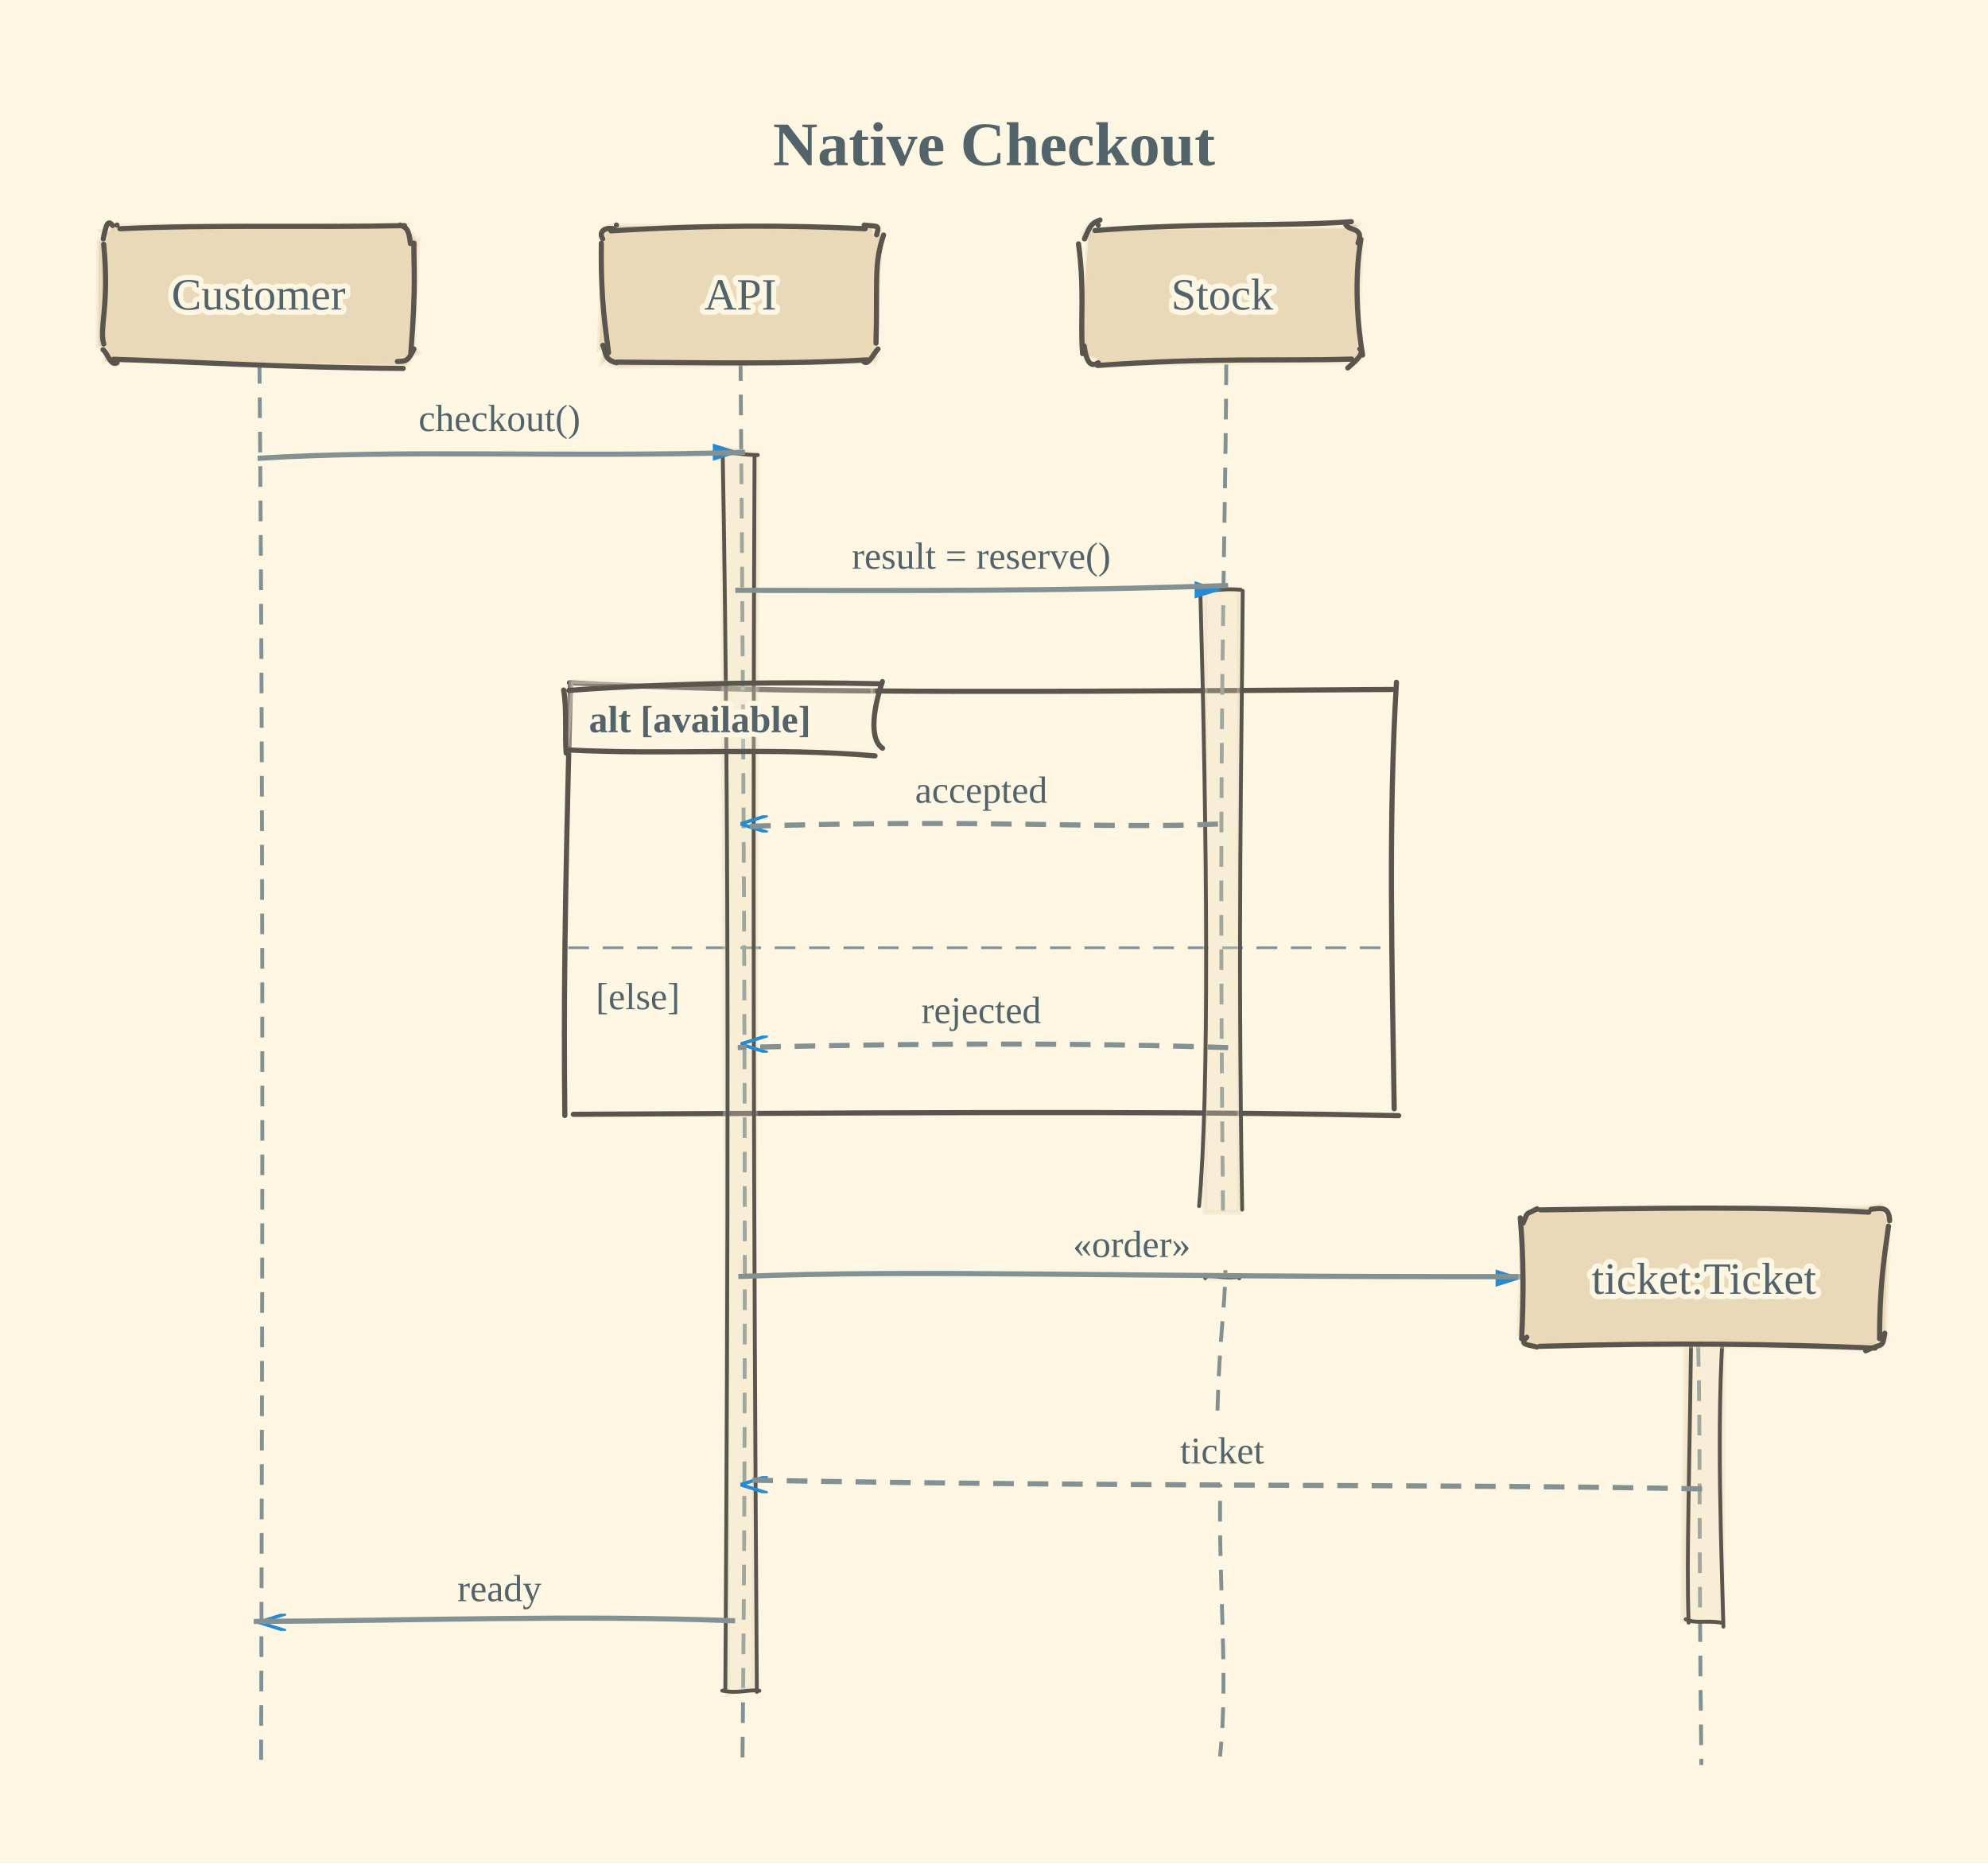
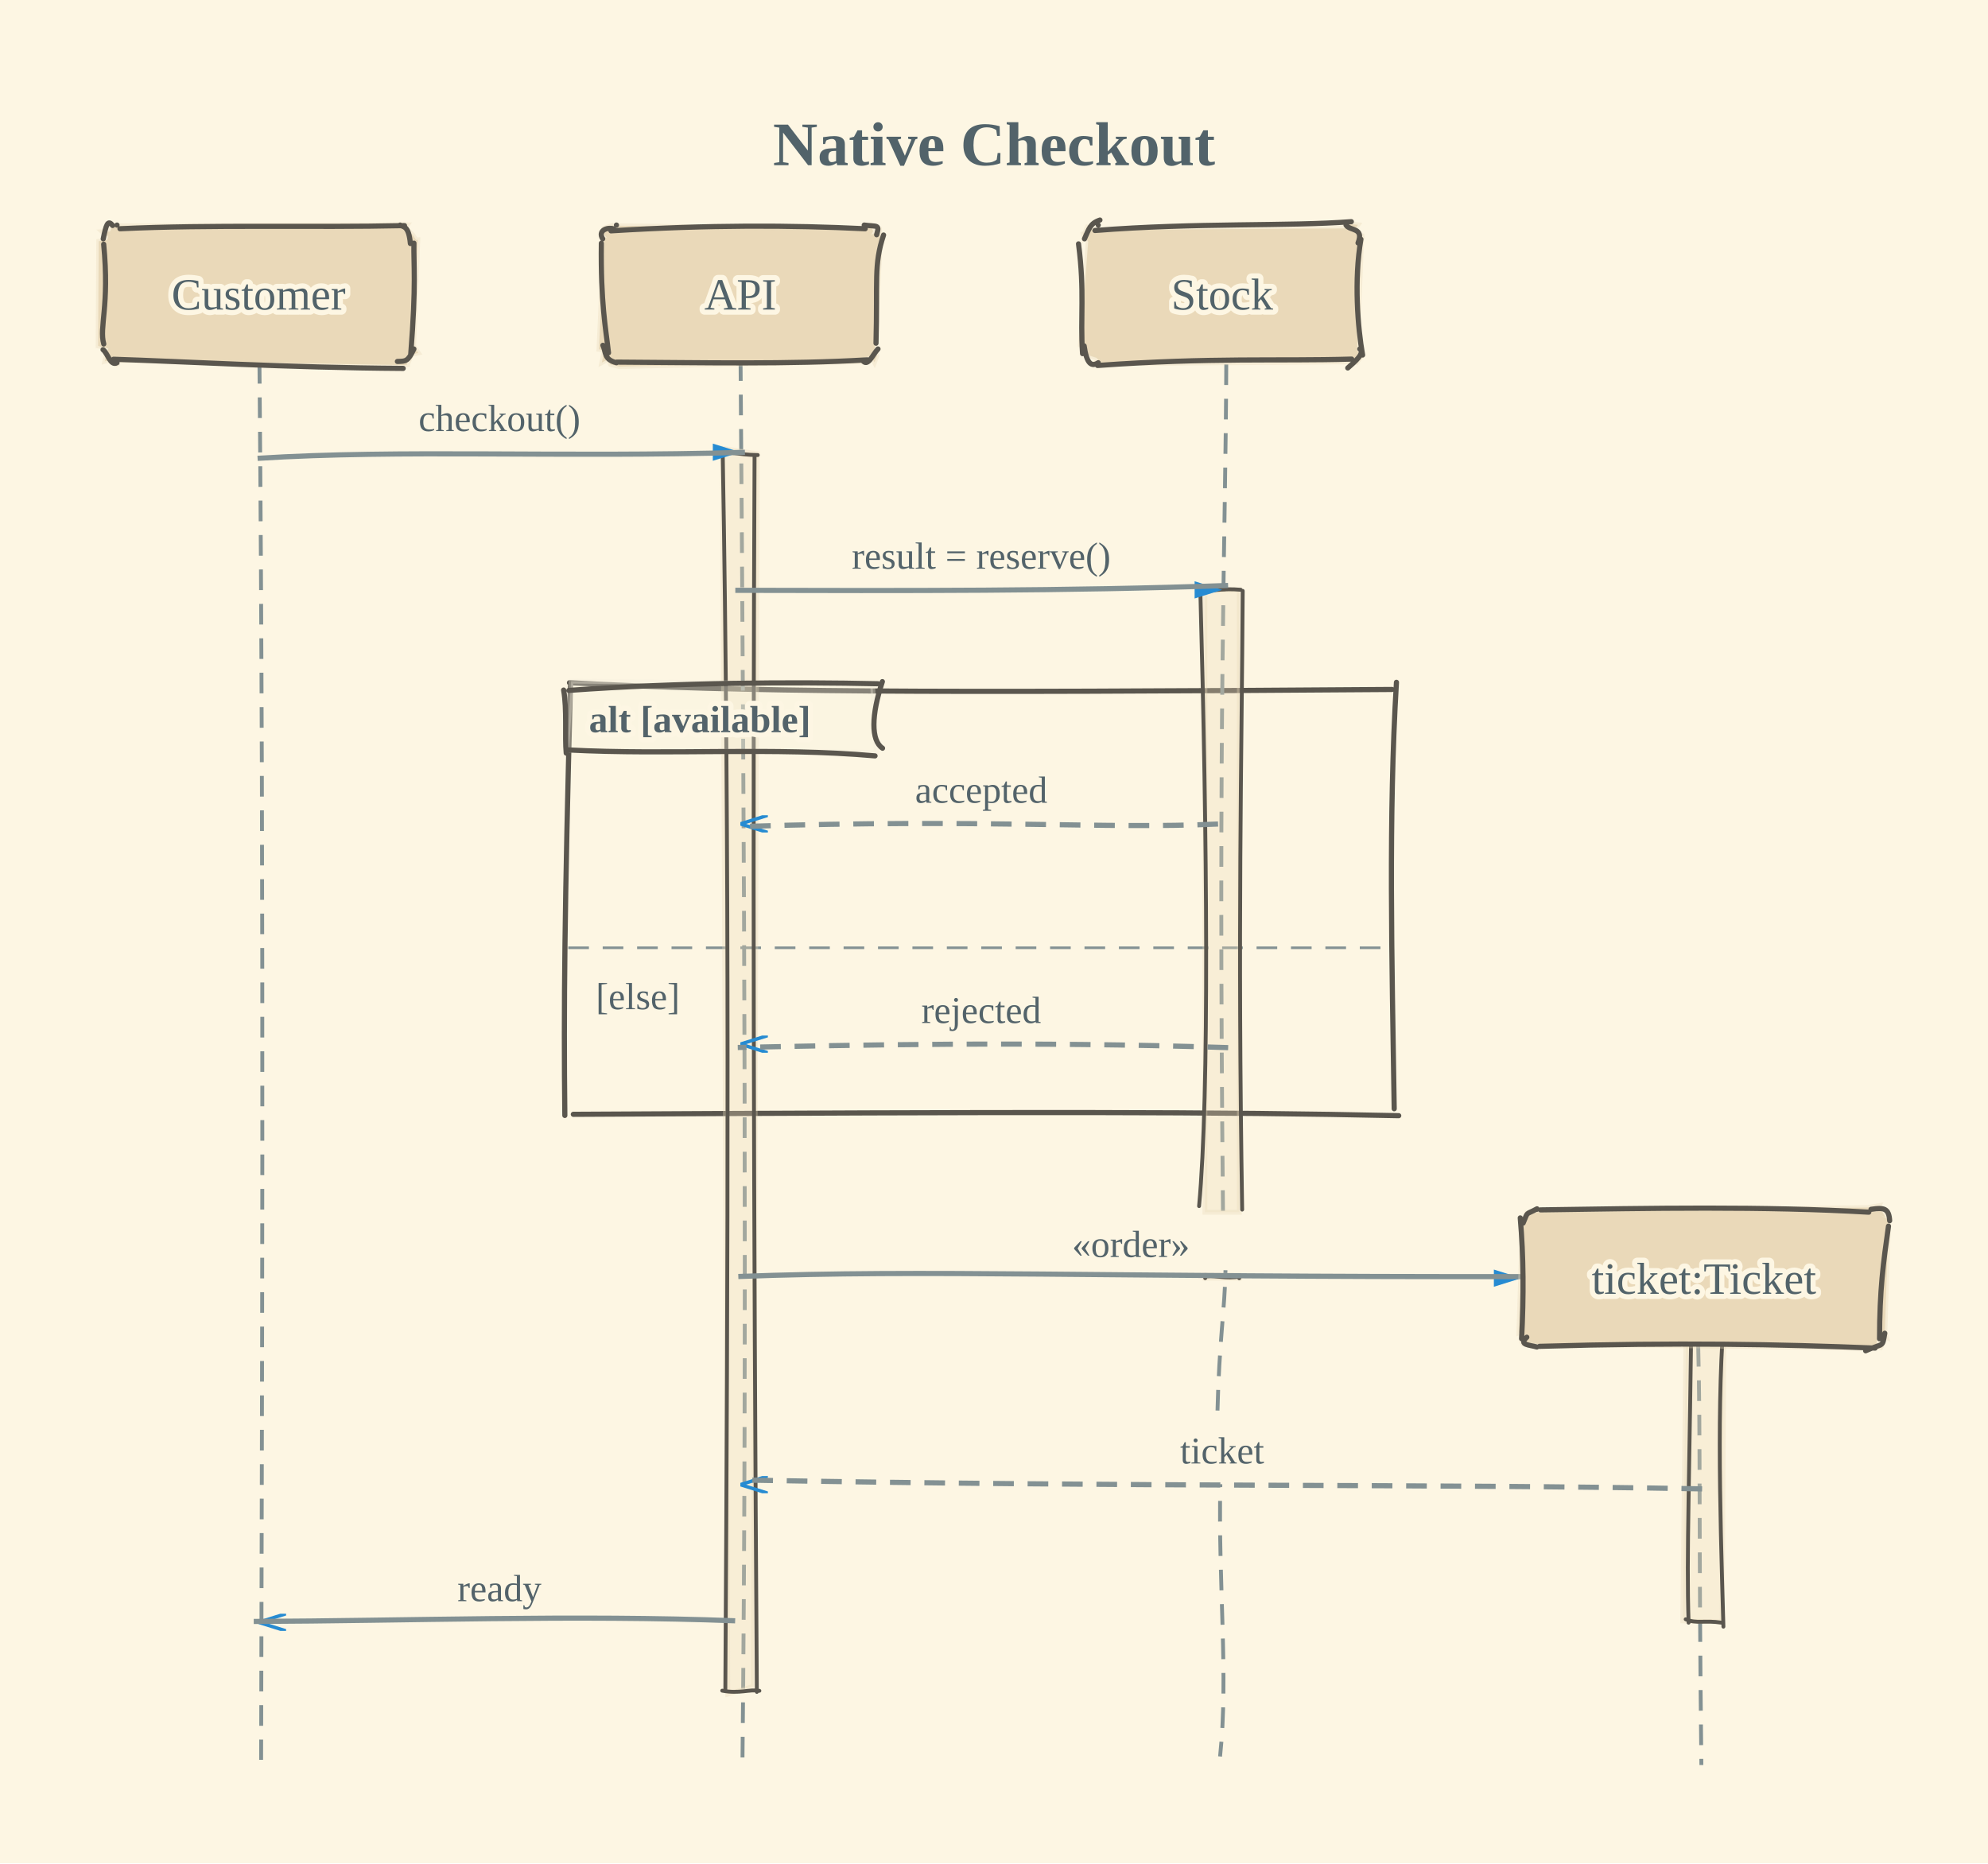
- <svg xmlns="http://www.w3.org/2000/svg" width="577.676" height="541.4" viewBox="0 0 577.676 541.4" style="--bg:#fdf6e3;--fg:#657b83;--line:#93a1a1;--accent:#268bd2;--muted:#93a1a1;--surface:#ead9b9;--border:#5a564e;--font:Caveat;background:#fdf6e3" class="am-1lyvs3s0mnt2v2">
+ <svg xmlns="http://www.w3.org/2000/svg" width="577.676" height="541.4" viewBox="0 0 577.676 541.4" style="--bg:#fdf6e3;--fg:#657b83;--line:#93a1a1;--accent:#268bd2;--muted:#93a1a1;--surface:#ead9b9;--border:#5a564e;--font:Caveat;background:#fdf6e3" class="am-0a1uph01p9p464">
  <style>
-   svg.am-1lyvs3s0mnt2v2 { font-family: var(--font, 'Caveat'), system-ui, sans-serif; }
-   svg.am-1lyvs3s0mnt2v2 {
+   svg.am-0a1uph01p9p464 { font-family: var(--font, 'Caveat'), system-ui, sans-serif; }
+   svg.am-0a1uph01p9p464 {
    /* Derived from --bg and --fg (overridable via --line, --accent, etc.) */
    --_text:          #657b83;
    --_text-sec:      #93a1a1;
    --_text-muted:    #93a1a1;
    --_text-faint:    #abb4af;
    --_line:          #93a1a1;
    --_arrow:         #268bd2;
    --_node-fill:     #ead9b9;
    --_node-stroke:   #5a564e;
    --_group-fill:    #fdf6e3;
    --_group-hdr:     #f5f0de;
    --_inner-stroke:  #ebe7d7;
    --_key-badge:     #eeead9;
  }
</style>
  <rect width="577.676" height="541.4" fill="#fdf6e3" data-backdrop="page" />
  <defs>
    <marker id="seq-arrow" markerWidth="8" markerHeight="5" refX="8" refY="2.5" orient="auto-start-reverse">
      <polygon points="0 0, 8 2.5, 0 5" fill="#268bd2" />
    </marker>
    <marker id="seq-arrow-open" markerWidth="8" markerHeight="5" refX="8" refY="2.5" orient="auto-start-reverse">
      <polyline points="0 0, 8 2.5, 0 5" fill="none" stroke="#268bd2" stroke-width="1" />
    </marker>
    <marker id="seq-arrow-cross" markerWidth="8" markerHeight="5" refX="4" refY="2.5" orient="auto">
      <path d="M1 1 L7 4 M1 4 L7 1" fill="none" stroke="#268bd2" stroke-width="1.5" />
    </marker>
    <marker id="seq-arrow-half-top" markerWidth="8" markerHeight="5" refX="8" refY="2.5" orient="auto-start-reverse">
      <polygon points="0 0, 8 2.5, 0 2.5" fill="#268bd2" />
    </marker>
    <marker id="seq-arrow-half-bottom" markerWidth="8" markerHeight="5" refX="8" refY="2.5" orient="auto-start-reverse">
      <polygon points="0 2.5, 8 2.5, 0 5" fill="#268bd2" />
    </marker>
    <marker id="seq-arrow-stick-top" markerWidth="8" markerHeight="5" refX="8" refY="2.5" orient="auto-start-reverse">
      <path d="M0 0 L8 2.5" fill="none" stroke="#268bd2" stroke-width="1.5" />
    </marker>
    <marker id="seq-arrow-stick-bottom" markerWidth="8" markerHeight="5" refX="8" refY="2.5" orient="auto-start-reverse">
      <path d="M0 5 L8 2.5" fill="none" stroke="#268bd2" stroke-width="1.5" />
    </marker>
  </defs>
  <text paint-order="stroke" stroke="#fdf6e3" stroke-width="3" stroke-linejoin="round" stroke-linecap="round" x="288.838" y="41.7" class="diagram-title" text-anchor="middle" font-size="18" font-weight="600" fill="#52636a" data-id="diagram-title" data-role="title" data-prepared-text="true" dy="6.3" textLength="142.02" lengthAdjust="spacingAndGlyphs" data-font-metrics="deterministic-fit">Native Checkout</text>
  <g class="block" data-type="alt" data-label="available" data-id="statement:3" data-role="block">
    <path d="M165.48 198.38 C217.63 201.15, 267.06 201.34, 404.49 200.34 M405.78 198.26 C403.43 237.65, 404.47 278.36, 405.13 322.17 M406.44 324.19 C353.75 323.04, 299.94 323.05, 166.6 323.79 M164.13 324.12 C163.78 293.14, 164.05 263.96, 165.76 199.34" fill="none" stroke="#5a564e" stroke-width="1.5" stroke-linecap="round" stroke-linejoin="round" data-id="statement:3:rect" data-role="block" />
    <line x1="165.133" y1="275.4" x2="405.133" y2="275.4" stroke="#839193" stroke-width="0.75" stroke-dasharray="6 4" data-relationship="block" data-direction="undirected" data-id="statement:3:divider#0" data-role="block" />
  </g>
  <line stroke-opacity="0" class="lifeline" data-actor="Buyer" x1="75.133" y1="105.4" x2="75.133" y2="511.4" stroke="#839193" stroke-width="0.75" stroke-dasharray="6 4" data-relationship="lifeline" data-direction="undirected" />
  <path d="M75.39 105.47 C76.83 265.57, 76.02 426.65, 75.88 511.36" fill="none" stroke="#839193" stroke-width="1.125" stroke-linecap="butt" stroke-linejoin="miter" stroke-miterlimit="4" stroke-dasharray="6 4" />
  <line stroke-opacity="0" class="lifeline" data-actor="API" x1="215.133" y1="105.4" x2="215.133" y2="511.4" stroke="#839193" stroke-width="0.75" stroke-dasharray="6 4" data-relationship="lifeline" data-direction="undirected" />
  <path d="M215.19 104.67 C216.32 248.01, 217.01 390.61, 215.75 511.63" fill="none" stroke="#839193" stroke-width="1.125" stroke-linecap="butt" stroke-linejoin="miter" stroke-miterlimit="4" stroke-dasharray="6 4" />
  <g class="lifeline" data-actor="Stock">
    <line stroke-opacity="0" x1="355.133" y1="105.4" x2="355.133" y2="352.25" stroke="#839193" stroke-width="0.75" stroke-dasharray="6 4" stroke-dashoffset="0" data-relationship="lifeline" data-direction="undirected" />
    <path d="M356.33 105.87 C356.15 157.02, 353.91 205.94, 355.39 353.08" fill="none" stroke="#839193" stroke-width="1.125" stroke-linecap="butt" stroke-linejoin="miter" stroke-miterlimit="4" stroke-dasharray="6 4" stroke-dashoffset="0" />
    <line stroke-opacity="0" x1="355.133" y1="370.55" x2="355.133" y2="412.25" stroke="#839193" stroke-width="0.75" stroke-dasharray="6 4" stroke-dashoffset="5.15" data-relationship="lifeline" data-direction="undirected" />
    <path d="M356.1 369.09 C355.92 380.64, 354.28 389.15, 353.75 410.85" fill="none" stroke="#839193" stroke-width="1.125" stroke-linecap="butt" stroke-linejoin="miter" stroke-miterlimit="4" stroke-dasharray="6 4" stroke-dashoffset="5.15" />
    <line stroke-opacity="0" x1="355.133" y1="430.55" x2="355.133" y2="511.4" stroke="#839193" stroke-width="0.75" stroke-dasharray="6 4" stroke-dashoffset="5.15" data-relationship="lifeline" data-direction="undirected" />
    <path d="M354.61 431.27 C353.96 460.09, 357.02 487.06, 354.53 510.38" fill="none" stroke="#839193" stroke-width="1.125" stroke-linecap="butt" stroke-linejoin="miter" stroke-miterlimit="4" stroke-dasharray="6 4" stroke-dashoffset="5.15" />
  </g>
  <line stroke-opacity="0" class="lifeline" data-actor="ticket:Ticket" x1="495.133" y1="391.4" x2="495.133" y2="511.4" stroke="#839193" stroke-width="0.75" stroke-dasharray="6 4" data-relationship="lifeline" data-direction="undirected" />
  <path d="M493.47 391.09 C494.15 417.33, 493.59 445.66, 494.39 512.87" fill="none" stroke="#839193" stroke-width="1.125" stroke-linecap="butt" stroke-linejoin="miter" stroke-miterlimit="4" stroke-dasharray="6 4" />
  <g class="activation" data-actor="Stock" data-id="activation:Stock#0" data-role="activation">
    <path d="M 350.133 171.4 h 10 V 352.25 h -10 Z M 350.133 370.55 h 10 V 371.4 h -10 Z" fill="#ead9b9" fill-opacity="0.3" stroke="#ead9b9" stroke-width="1.4" stroke-opacity="0.34" data-id="part:[&quot;activation:Stock#0&quot;,&quot;fill&quot;]" data-role="activation" />
    <path d="M348.8 171.89 C350.77 243.55, 351.45 317.75, 348.43 350.46 M361.11 171.7 C360.82 220.49, 359.62 269.62, 360.95 351.48 M350.48 171.53 C353 171.76, 355.23 170.9, 360.52 171.37 M350.17 370.48 C350.13 370.81, 350.19 371.14, 350.21 371.4 M360.16 370.54 C360.19 370.83, 360.07 371.01, 360.1 371.42 M350.87 370.86 C353.12 370.57, 356.12 371.64, 360.39 370.91" fill="none" stroke="#5a564e" stroke-width="1.125" stroke-linecap="round" stroke-linejoin="round" data-id="part:[&quot;activation:Stock#0&quot;,&quot;border&quot;]" data-role="activation" />
  </g>
  <path d="M490.098,371.725 L500.995,372.701 L500.445,471.315 L488.978,470.984 Z" fill="#ead9b9" fill-opacity="0.3" stroke="none" data-id="activation:ticket:Ticket#0" data-role="activation" />
  <path d="M490.098,371.725 L500.995,372.701 L500.445,471.315 L488.978,470.984 Z" fill="none" stroke="#ead9b9" stroke-width="1.4" stroke-opacity="0.34" />
  <path d="M489.87 371 C493.01 370.67, 496.36 372.1, 500.39 370.73 M501.91 372.12 C498.63 401.86, 499.74 435.91, 500.79 472.66 M500.27 471.51 C495.32 470.73, 492.96 471.9, 489.84 470.52 M490.67 471.5 C490.01 451.29, 491 430.35, 491.61 370.85" fill="none" stroke="#5a564e" stroke-width="1.125" stroke-linecap="round" stroke-linejoin="round" />
  <path d="M209.942,130.288 L220.068,131.859 L218.909,489.979 L211.484,492.264 Z" fill="#ead9b9" fill-opacity="0.3" stroke="none" data-id="activation:API#0" data-role="activation" />
  <path d="M209.942,130.288 L220.068,131.859 L218.909,489.979 L211.484,492.264 Z" fill="none" stroke="#ead9b9" stroke-width="1.4" stroke-opacity="0.34" />
  <path d="M209.5 132.27 C212.14 130.74, 213.96 132.21, 220.19 132.23 M219.26 132.41 C218.76 240, 218.94 346.27, 219.93 491.62 M220.66 491.3 C217.73 490.78, 214.9 492.22, 209.87 491.26 M210.77 490.98 C211.5 368.95, 212.03 244.92, 210.01 131.85" fill="none" stroke="#5a564e" stroke-width="1.125" stroke-linecap="round" stroke-linejoin="round" />
  <g class="sequence-block-header-overlay" pointer-events="none" aria-hidden="true" data-id="statement:3:header-overlay" data-role="block">
    <path d="M165.953,197.929 L253.561,198.872 L254.619,218.623 L164.66,217.98 Z" fill="#f5f0de" fill-opacity="0.3" stroke="none" data-id="statement:3:tab" data-role="block" />
    <path d="M165.953,197.929 L253.561,198.872 L254.619,218.623 L164.66,217.98 Z" fill="none" stroke="#f5f0de" stroke-width="1.4" stroke-opacity="0.34" />
    <path d="M165.31 200.61 C197.39 198.29, 230.37 198.13, 255.15 198.68 M256.4 198.06 C253.19 207.74, 253.04 215.16, 256.45 217.41 M254.27 219.64 C224.74 217.02, 194.61 219.46, 165.07 217.91 M164.53 218.83 C164.08 214.03, 164.79 206.19, 163.78 200.51" fill="none" stroke="#5a564e" stroke-width="1.5" stroke-linecap="round" stroke-linejoin="round" />
    <text paint-order="stroke" stroke="#fdf6e3" stroke-width="3" stroke-linejoin="round" stroke-linecap="round" x="171.133" y="208.9" text-anchor="start" font-size="11" font-weight="600" fill="#53636a" data-prepared-text="true" dy="3.85" textLength="69.63" lengthAdjust="spacingAndGlyphs" data-font-metrics="deterministic-fit">alt [available]</text>
  </g>
  <g class="sequence-block-divider-labels" pointer-events="none" data-id="statement:3:divider-labels" data-role="block">
    <text paint-order="stroke" stroke="#fdf6e3" stroke-width="3" stroke-linejoin="round" stroke-linecap="round" x="173.133" y="289.4" text-anchor="start" font-size="11" font-weight="400" fill="#53636a" data-prepared-text="true" dy="3.85" textLength="27.786" lengthAdjust="spacingAndGlyphs" data-font-metrics="deterministic-fit">[else]</text>
  </g>
  <g class="message" data-label="checkout()" data-line-style="solid" data-start-head="none" data-end-head="filled" data-central-start="false" data-central-end="false" data-self="false" data-id="statement:1" data-role="message">
    <line stroke-opacity="0" x1="75.133" y1="131.4" x2="215.133" y2="131.4" stroke="#839193" stroke-width="1" marker-end="url(#seq-arrow)" data-relationship="sequence-message" data-direction="forward" data-id="statement:1:line" data-role="message" data-from="Buyer" data-to="API" role="graphics-symbol" aria-roledescription="relation" aria-label="Buyer to API: checkout()" />
    <path d="M74.85 133.18 C116.78 130.54, 162.78 132.98, 216.46 131.43" fill="none" stroke="#839193" stroke-width="1.5" stroke-linecap="butt" stroke-linejoin="miter" stroke-miterlimit="4" />
    <text paint-order="stroke" stroke="#fdf6e3" stroke-width="3" stroke-linejoin="round" stroke-linecap="round" x="145.133" y="121.4" text-anchor="middle" font-size="11" font-weight="400" fill="#53636a" data-prepared-text="true" dy="3.85" textLength="51.546" lengthAdjust="spacingAndGlyphs" data-font-metrics="deterministic-fit">checkout()</text>
  </g>
  <g class="message" data-label="result = reserve()" data-line-style="solid" data-start-head="none" data-end-head="filled" data-central-start="false" data-central-end="false" data-self="false" data-id="statement:2" data-role="message">
    <line stroke-opacity="0" x1="215.133" y1="171.4" x2="355.133" y2="171.4" stroke="#839193" stroke-width="1" marker-end="url(#seq-arrow)" data-relationship="sequence-message" data-direction="forward" data-id="statement:2:line" data-role="message" data-from="API" data-to="Stock" role="graphics-symbol" aria-roledescription="relation" aria-label="API to Stock: result = reserve()" />
    <path d="M213.67 171.53 C262.78 171.64, 309.85 171.79, 356.86 170.12" fill="none" stroke="#839193" stroke-width="1.5" stroke-linecap="butt" stroke-linejoin="miter" stroke-miterlimit="4" />
    <text paint-order="stroke" stroke="#fdf6e3" stroke-width="3" stroke-linejoin="round" stroke-linecap="round" x="285.133" y="161.4" text-anchor="middle" font-size="11" font-weight="400" fill="#53636a" data-prepared-text="true" dy="3.85" textLength="83.622" lengthAdjust="spacingAndGlyphs" data-font-metrics="deterministic-fit">result = reserve()</text>
  </g>
  <g class="message" data-label="accepted" data-line-style="dashed" data-start-head="none" data-end-head="open" data-central-start="false" data-central-end="false" data-self="false" data-parent-id="statement:3" data-id="statement:4" data-role="message">
    <line stroke-opacity="0" x1="355.133" y1="239.4" x2="215.133" y2="239.4" stroke="#839193" stroke-width="1" stroke-dasharray="6 4" marker-end="url(#seq-arrow-open)" data-relationship="sequence-message" data-direction="forward" data-id="statement:4:line" data-role="message" data-from="Stock" data-to="API" role="graphics-symbol" aria-roledescription="relation" aria-label="Stock to API: accepted" />
    <path d="M353.94 239.44 C320.82 240.97, 286.71 237.88, 216.17 240.15" fill="none" stroke="#839193" stroke-width="1.5" stroke-linecap="butt" stroke-linejoin="miter" stroke-miterlimit="4" stroke-dasharray="6 4" />
    <text paint-order="stroke" stroke="#fdf6e3" stroke-width="3" stroke-linejoin="round" stroke-linecap="round" x="285.133" y="229.4" text-anchor="middle" font-size="11" font-weight="400" fill="#53636a" data-prepared-text="true" dy="3.85" textLength="45.606" lengthAdjust="spacingAndGlyphs" data-font-metrics="deterministic-fit">accepted</text>
  </g>
  <g class="message" data-label="rejected" data-line-style="dashed" data-start-head="none" data-end-head="open" data-central-start="false" data-central-end="false" data-self="false" data-parent-id="statement:3" data-id="statement:5" data-role="message">
    <line stroke-opacity="0" x1="355.133" y1="303.4" x2="215.133" y2="303.4" stroke="#839193" stroke-width="1" stroke-dasharray="6 4" marker-end="url(#seq-arrow-open)" data-relationship="sequence-message" data-direction="forward" data-id="statement:5:line" data-role="message" data-from="Stock" data-to="API" role="graphics-symbol" aria-roledescription="relation" aria-label="Stock to API: rejected" />
    <path d="M356.88 304.41 C299.17 302.51, 247.01 303.7, 214.38 304.37" fill="none" stroke="#839193" stroke-width="1.5" stroke-linecap="butt" stroke-linejoin="miter" stroke-miterlimit="4" stroke-dasharray="6 4" />
    <text paint-order="stroke" stroke="#fdf6e3" stroke-width="3" stroke-linejoin="round" stroke-linecap="round" x="285.133" y="293.4" text-anchor="middle" font-size="11" font-weight="400" fill="#53636a" data-prepared-text="true" dy="3.85" textLength="40.854" lengthAdjust="spacingAndGlyphs" data-font-metrics="deterministic-fit">rejected</text>
  </g>
  <g class="message" data-label="«order»" data-line-style="solid" data-start-head="none" data-end-head="filled" data-central-start="false" data-central-end="false" data-self="false" data-id="statement:6" data-role="message">
-     <line stroke-opacity="0" x1="215.133" y1="371.4" x2="442.59" y2="371.4" stroke="#839193" stroke-width="1" marker-end="url(#seq-arrow)" data-relationship="sequence-message" data-direction="forward" data-id="statement:6:line" data-role="message" data-from="API" data-to="ticket:Ticket" role="graphics-symbol" aria-roledescription="relation" aria-label="API to ticket:Ticket: «order»" />
-     <path d="M214.54 370.92 C269 368.84, 319.64 371.11, 442.83 370.96" fill="none" stroke="#839193" stroke-width="1.5" stroke-linecap="butt" stroke-linejoin="miter" stroke-miterlimit="4" />
-     <text paint-order="stroke" stroke="#fdf6e3" stroke-width="3" stroke-linejoin="round" stroke-linecap="round" x="328.861" y="361.4" text-anchor="middle" font-size="11" font-weight="400" fill="#53636a" data-prepared-text="true">
-       <tspan x="328.861" y="365.25" text-anchor="middle" data-text-fragment="true">«order»</tspan>
+     <line stroke-opacity="0" x1="215.133" y1="371.4" x2="442.09" y2="371.4" stroke="#839193" stroke-width="1" marker-end="url(#seq-arrow)" data-relationship="sequence-message" data-direction="forward" data-id="statement:6:line" data-role="message" data-from="API" data-to="ticket:Ticket" role="graphics-symbol" aria-roledescription="relation" aria-label="API to ticket:Ticket: «order»" />
+     <path d="M214.54 370.92 C268.88 368.84, 319.41 371.11, 442.33 370.95" fill="none" stroke="#839193" stroke-width="1.5" stroke-linecap="butt" stroke-linejoin="miter" stroke-miterlimit="4" />
+     <text paint-order="stroke" stroke="#fdf6e3" stroke-width="3" stroke-linejoin="round" stroke-linecap="round" x="328.611" y="361.4" text-anchor="middle" font-size="11" font-weight="400" fill="#53636a" data-prepared-text="true">
+       <tspan x="328.611" y="365.25" text-anchor="middle" data-text-fragment="true">«order»</tspan>
    </text>
  </g>
  <g class="message" data-label="ticket" data-line-style="dashed" data-start-head="none" data-end-head="open" data-central-start="false" data-central-end="false" data-self="false" data-id="statement:6:reply" data-role="message">
    <line stroke-opacity="0" x1="495.133" y1="431.4" x2="215.133" y2="431.4" stroke="#839193" stroke-width="1" stroke-dasharray="6 4" marker-end="url(#seq-arrow-open)" data-relationship="sequence-message" data-direction="forward" data-id="statement:6:reply:line" data-role="message" data-from="ticket:Ticket" data-to="API" role="graphics-symbol" aria-roledescription="relation" aria-label="ticket:Ticket to API: ticket" />
    <path d="M494.6 432.63 C413.3 431.12, 332.25 432.18, 215.02 430.04" fill="none" stroke="#839193" stroke-width="1.5" stroke-linecap="butt" stroke-linejoin="miter" stroke-miterlimit="4" stroke-dasharray="6 4" />
    <text paint-order="stroke" stroke="#fdf6e3" stroke-width="3" stroke-linejoin="round" stroke-linecap="round" x="355.133" y="421.4" text-anchor="middle" font-size="11" font-weight="400" fill="#53636a" data-prepared-text="true" dy="3.85" textLength="26.598" lengthAdjust="spacingAndGlyphs" data-font-metrics="deterministic-fit">ticket</text>
  </g>
  <g class="message" data-label="ready" data-line-style="solid" data-start-head="none" data-end-head="open" data-central-start="false" data-central-end="false" data-self="false" data-id="statement:7" data-role="message">
    <line stroke-opacity="0" x1="215.133" y1="471.4" x2="75.133" y2="471.4" stroke="#839193" stroke-width="1" marker-end="url(#seq-arrow-open)" data-relationship="sequence-message" data-direction="forward" data-id="statement:7:line" data-role="message" data-from="API" data-to="Buyer" role="graphics-symbol" aria-roledescription="relation" aria-label="API to Buyer: ready" />
    <path d="M213.62 470.96 C167.88 469.19, 117.3 470.99, 73.73 471.15" fill="none" stroke="#839193" stroke-width="1.5" stroke-linecap="butt" stroke-linejoin="miter" stroke-miterlimit="4" />
    <text paint-order="stroke" stroke="#fdf6e3" stroke-width="3" stroke-linejoin="round" stroke-linecap="round" x="145.133" y="461.4" text-anchor="middle" font-size="11" font-weight="400" fill="#53636a" data-prepared-text="true" dy="3.85" textLength="30.162" lengthAdjust="spacingAndGlyphs" data-font-metrics="deterministic-fit">ready</text>
  </g>
  <g class="actor" data-id="Buyer" data-label="Customer" data-type="participant" data-role="actor">
    <path d="M28.684,70.113 L31.226,69.63 L31.365,68.747 L29.766,67.353 L31.969,67.284 L32.778,65.528 L32.995,65.611 L116.153,65.324 L118.335,65.331 L117.385,66.607 L117.739,66.075 L119.953,68.293 L120.903,69.707 L121.416,69.68 L120.203,100.604 L121.56,102.551 L119.664,102.96 L118.684,105.157 L118.087,104.898 L118.339,105.938 L117.612,106.075 L33.513,104.733 L34.325,106.369 L32.951,104.364 L30.44,104.995 L30.957,102.499 L31.494,101.249 L28.511,100.526 Z" fill="#ead9b9" fill-opacity="1" stroke="none" data-id="actor:Buyer:box" data-role="actor" />
    <path d="M28.684,70.113 L31.226,69.63 L31.365,68.747 L29.766,67.353 L31.969,67.284 L32.778,65.528 L32.995,65.611 L116.153,65.324 L118.335,65.331 L117.385,66.607 L117.739,66.075 L119.953,68.293 L120.903,69.707 L121.416,69.68 L120.203,100.604 L121.56,102.551 L119.664,102.96 L118.684,105.157 L118.087,104.898 L118.339,105.938 L117.612,106.075 L33.513,104.733 L34.325,106.369 L32.951,104.364 L30.44,104.995 L30.957,102.499 L31.494,101.249 L28.511,100.526 Z" fill="none" stroke="#ead9b9" stroke-width="1.4" stroke-opacity="0.34" />
    <path d="M34.87 66.47 C61.51 65.21, 90.62 66.16, 117.54 65.56 M116.27 65.4 C117.2 66.04, 118.75 65.44, 119.25 70.76 M120.28 70.65 C120.15 77, 121.01 81.98, 119.35 102.96 M120.27 101.4 C118.52 105.08, 117.95 104.96, 115.48 105.03 M117.16 107.05 C83.46 106.85, 52.08 104.96, 32.98 104.39 M34 105.4 C32.1 106.5, 31.33 102.66, 29.94 101.61 M30.15 99.95 C28.77 95.04, 31.87 89.08, 30.13 70.97 M30 69.4 C30.8 65.44, 31.31 63.64, 32.72 65.52 M34 65.4 C34 65.4, 34 65.4, 34 65.4" fill="none" stroke="#5a564e" stroke-width="1.5" stroke-linecap="round" stroke-linejoin="round" />
    <text paint-order="stroke" stroke="#fdf6e3" stroke-width="3" stroke-linejoin="round" stroke-linecap="round" x="75.133" y="85.4" text-anchor="middle" font-size="13" font-weight="500" fill="#52636a" data-prepared-text="true" dy="4.55" textLength="58.266" lengthAdjust="spacingAndGlyphs" data-font-metrics="deterministic-fit">Customer</text>
  </g>
  <g class="actor" data-id="API" data-label="API" data-type="participant" data-role="actor">
    <path d="M175.558,68.815 L176.442,69.252 L175.041,67.523 L175.421,66.374 L178.36,65.377 L176.974,66.32 L179.065,65.564 L250.419,66.663 L251.347,65.891 L252.866,65.504 L253.743,67.181 L253.144,68.204 L255.609,67.045 L255.836,68.974 L254.177,101.545 L254.757,103.166 L254.813,103.401 L254.116,105.275 L253.15,103.448 L251.069,103.909 L250.586,105.057 L179.917,106.509 L177.386,105.871 L176.733,104.386 L174.876,105.359 L175.433,102.723 L176.327,101.844 L174.034,101.512 Z" fill="#ead9b9" fill-opacity="1" stroke="none" data-id="actor:API:box" data-role="actor" />
    <path d="M175.558,68.815 L176.442,69.252 L175.041,67.523 L175.421,66.374 L178.36,65.377 L176.974,66.32 L179.065,65.564 L250.419,66.663 L251.347,65.891 L252.866,65.504 L253.743,67.181 L253.144,68.204 L255.609,67.045 L255.836,68.974 L254.177,101.545 L254.757,103.166 L254.813,103.401 L254.116,105.275 L253.15,103.448 L251.069,103.909 L250.586,105.057 L179.917,106.509 L177.386,105.871 L176.733,104.386 L174.876,105.359 L175.433,102.723 L176.327,101.844 L174.034,101.512 Z" fill="none" stroke="#ead9b9" stroke-width="1.4" stroke-opacity="0.34" />
    <path d="M177.54 67.08 C206.21 65.32, 229.55 65.42, 251.41 66.47 M251.13 65.4 C254.89 65.92, 255.67 65.09, 254.73 68.21 M256.75 68.29 C253.86 77, 255.05 81.41, 254.55 99.73 M255.13 101.4 C253.57 103.02, 252.15 106.86, 250.64 104.69 M252.02 104.56 C229.09 105.91, 204.29 105.36, 179.2 105.22 M179.13 105.4 C175.41 104.46, 176.15 102.38, 175.19 100.34 M176.82 102.52 C176.01 95.26, 174.52 88.02, 174.74 70.68 M175.13 69.4 C173.66 67.02, 176.37 65.93, 178.31 66.5 M179.13 65.4 C179.13 65.4, 179.13 65.4, 179.13 65.4" fill="none" stroke="#5a564e" stroke-width="1.5" stroke-linecap="round" stroke-linejoin="round" />
    <text paint-order="stroke" stroke="#fdf6e3" stroke-width="3" stroke-linejoin="round" stroke-linecap="round" x="215.133" y="85.4" text-anchor="middle" font-size="13" font-weight="500" fill="#52636a" data-prepared-text="true" dy="4.55" textLength="22.698" lengthAdjust="spacingAndGlyphs" data-font-metrics="deterministic-fit">API</text>
  </g>
  <g class="actor" data-id="Stock" data-label="Stock" data-type="participant" data-role="actor">
    <path d="M316.201,70.274 L314.612,67.344 L314.829,68.484 L315.93,66.093 L317.804,67.229 L316.825,66.708 L320.471,66.792 L390.788,66.373 L390.691,64.957 L394.6,65.322 L393.112,67.349 L393.765,66.401 L395.925,69.583 L395.723,67.961 L394.352,102.089 L393.931,101.036 L395.582,103.679 L395.437,103.817 L394.281,105.23 L392.395,103.979 L392.226,105.136 L317.736,105.709 L319.383,104.822 L318.6,103.969 L315.325,102.933 L314.807,102.333 L316.058,101.696 L313.948,100.26 Z" fill="#ead9b9" fill-opacity="1" stroke="none" data-id="actor:Stock:box" data-role="actor" />
    <path d="M316.201,70.274 L314.612,67.344 L314.829,68.484 L315.93,66.093 L317.804,67.229 L316.825,66.708 L320.471,66.792 L390.788,66.373 L390.691,64.957 L394.6,65.322 L393.112,67.349 L393.765,66.401 L395.925,69.583 L395.723,67.961 L394.352,102.089 L393.931,101.036 L395.582,103.679 L395.437,103.817 L394.281,105.23 L392.395,103.979 L392.226,105.136 L317.736,105.709 L319.383,104.822 L318.6,103.969 L315.325,102.933 L314.807,102.333 L316.058,101.696 L313.948,100.26 Z" fill="none" stroke="#ead9b9" stroke-width="1.4" stroke-opacity="0.34" />
    <path d="M318.17 66.98 C347.82 64.65, 374.4 65.82, 392.67 64.41 M391.13 65.4 C392.28 67.18, 396.43 66.02, 394.62 70.6 M395.46 69.52 C393.42 81.25, 394.53 95.25, 395.95 103.16 M395.13 101.4 C396.7 102.61, 393.72 105.08, 391.64 106.92 M392.78 104.34 C371.05 104.97, 352.4 103.81, 318.93 106.2 M319.13 105.4 C317.17 106.67, 315.78 105.77, 315.03 100.5 M314.57 102.76 C313.85 91.86, 315.24 85.09, 313.4 70.86 M315.13 69.4 C316.46 66.52, 316.69 64.94, 319.62 63.94 M319.13 65.4 C319.13 65.4, 319.13 65.4, 319.13 65.4" fill="none" stroke="#5a564e" stroke-width="1.5" stroke-linecap="round" stroke-linejoin="round" />
    <text paint-order="stroke" stroke="#fdf6e3" stroke-width="3" stroke-linejoin="round" stroke-linecap="round" x="355.133" y="85.4" text-anchor="middle" font-size="13" font-weight="500" fill="#52636a" data-prepared-text="true" dy="4.55" textLength="36.036" lengthAdjust="spacingAndGlyphs" data-font-metrics="deterministic-fit">Stock</text>
  </g>
  <g class="actor" data-id="ticket:Ticket" data-label="ticket:Ticket" data-type="participant" data-role="actor">
    <path d="M442.353,356.341 L443.392,353.129 L442.899,354.379 L443.865,352.039 L443.737,352.321 L445.288,352.313 L445.594,352.271 L542.794,350.874 L545.969,350.328 L545.02,352.066 L546.703,351.74 L547.948,353.786 L546.191,352.994 L548.766,354.38 L547.719,387.02 L548.231,388.709 L546.048,387.955 L545.232,390.159 L547.044,391.745 L544.474,390.886 L542.407,391.72 L446.809,390.51 L445.104,390.309 L445.371,390.183 L442.572,390.452 L442.247,389.942 L441.909,387.001 L441.358,387.25 Z" fill="#ead9b9" fill-opacity="1" stroke="none" data-id="actor:ticket:Ticket:box" data-role="actor" />
    <path d="M442.353,356.341 L443.392,353.129 L442.899,354.379 L443.865,352.039 L443.737,352.321 L445.288,352.313 L445.594,352.271 L542.794,350.874 L545.969,350.328 L545.02,352.066 L546.703,351.74 L547.948,353.786 L546.191,352.994 L548.766,354.38 L547.719,387.02 L548.231,388.709 L546.048,387.955 L545.232,390.159 L547.044,391.745 L544.474,390.886 L542.407,391.72 L446.809,390.51 L445.104,390.309 L445.371,390.183 L442.572,390.452 L442.247,389.942 L441.909,387.001 L441.358,387.25 Z" fill="none" stroke="#ead9b9" stroke-width="1.4" stroke-opacity="0.34" />
    <path d="M447.65 351.56 C479.19 351.09, 512.56 350.44, 543.04 352.23 M543.68 351.4 C547.44 350.82, 548.89 351.09, 549.1 354.7 M548.76 356.29 C547.26 366.87, 546.17 374.88, 546.16 389 M547.68 387.4 C546.92 391.81, 547.43 390.08, 542.12 392.5 M544.87 391.72 C516.93 390.6, 487.98 390.02, 447.35 391.21 M446.59 391.4 C444.55 390.78, 441.11 390.86, 443.66 388.56 M442.15 388.99 C442.78 376.69, 442.73 365.03, 441.76 353.89 M442.59 355.4 C444.15 351.76, 443.09 353.18, 446.62 351.25 M446.59 351.4 C446.59 351.4, 446.59 351.4, 446.59 351.4" fill="none" stroke="#5a564e" stroke-width="1.5" stroke-linecap="round" stroke-linejoin="round" />
    <text paint-order="stroke" stroke="#fdf6e3" stroke-width="3" stroke-linejoin="round" stroke-linecap="round" x="495.133" y="371.4" text-anchor="middle" font-size="13" font-weight="500" fill="#52636a" data-prepared-text="true" dy="4.55" textLength="73.086" lengthAdjust="spacingAndGlyphs" data-font-metrics="deterministic-fit">ticket:Ticket</text>
  </g>
</svg>
